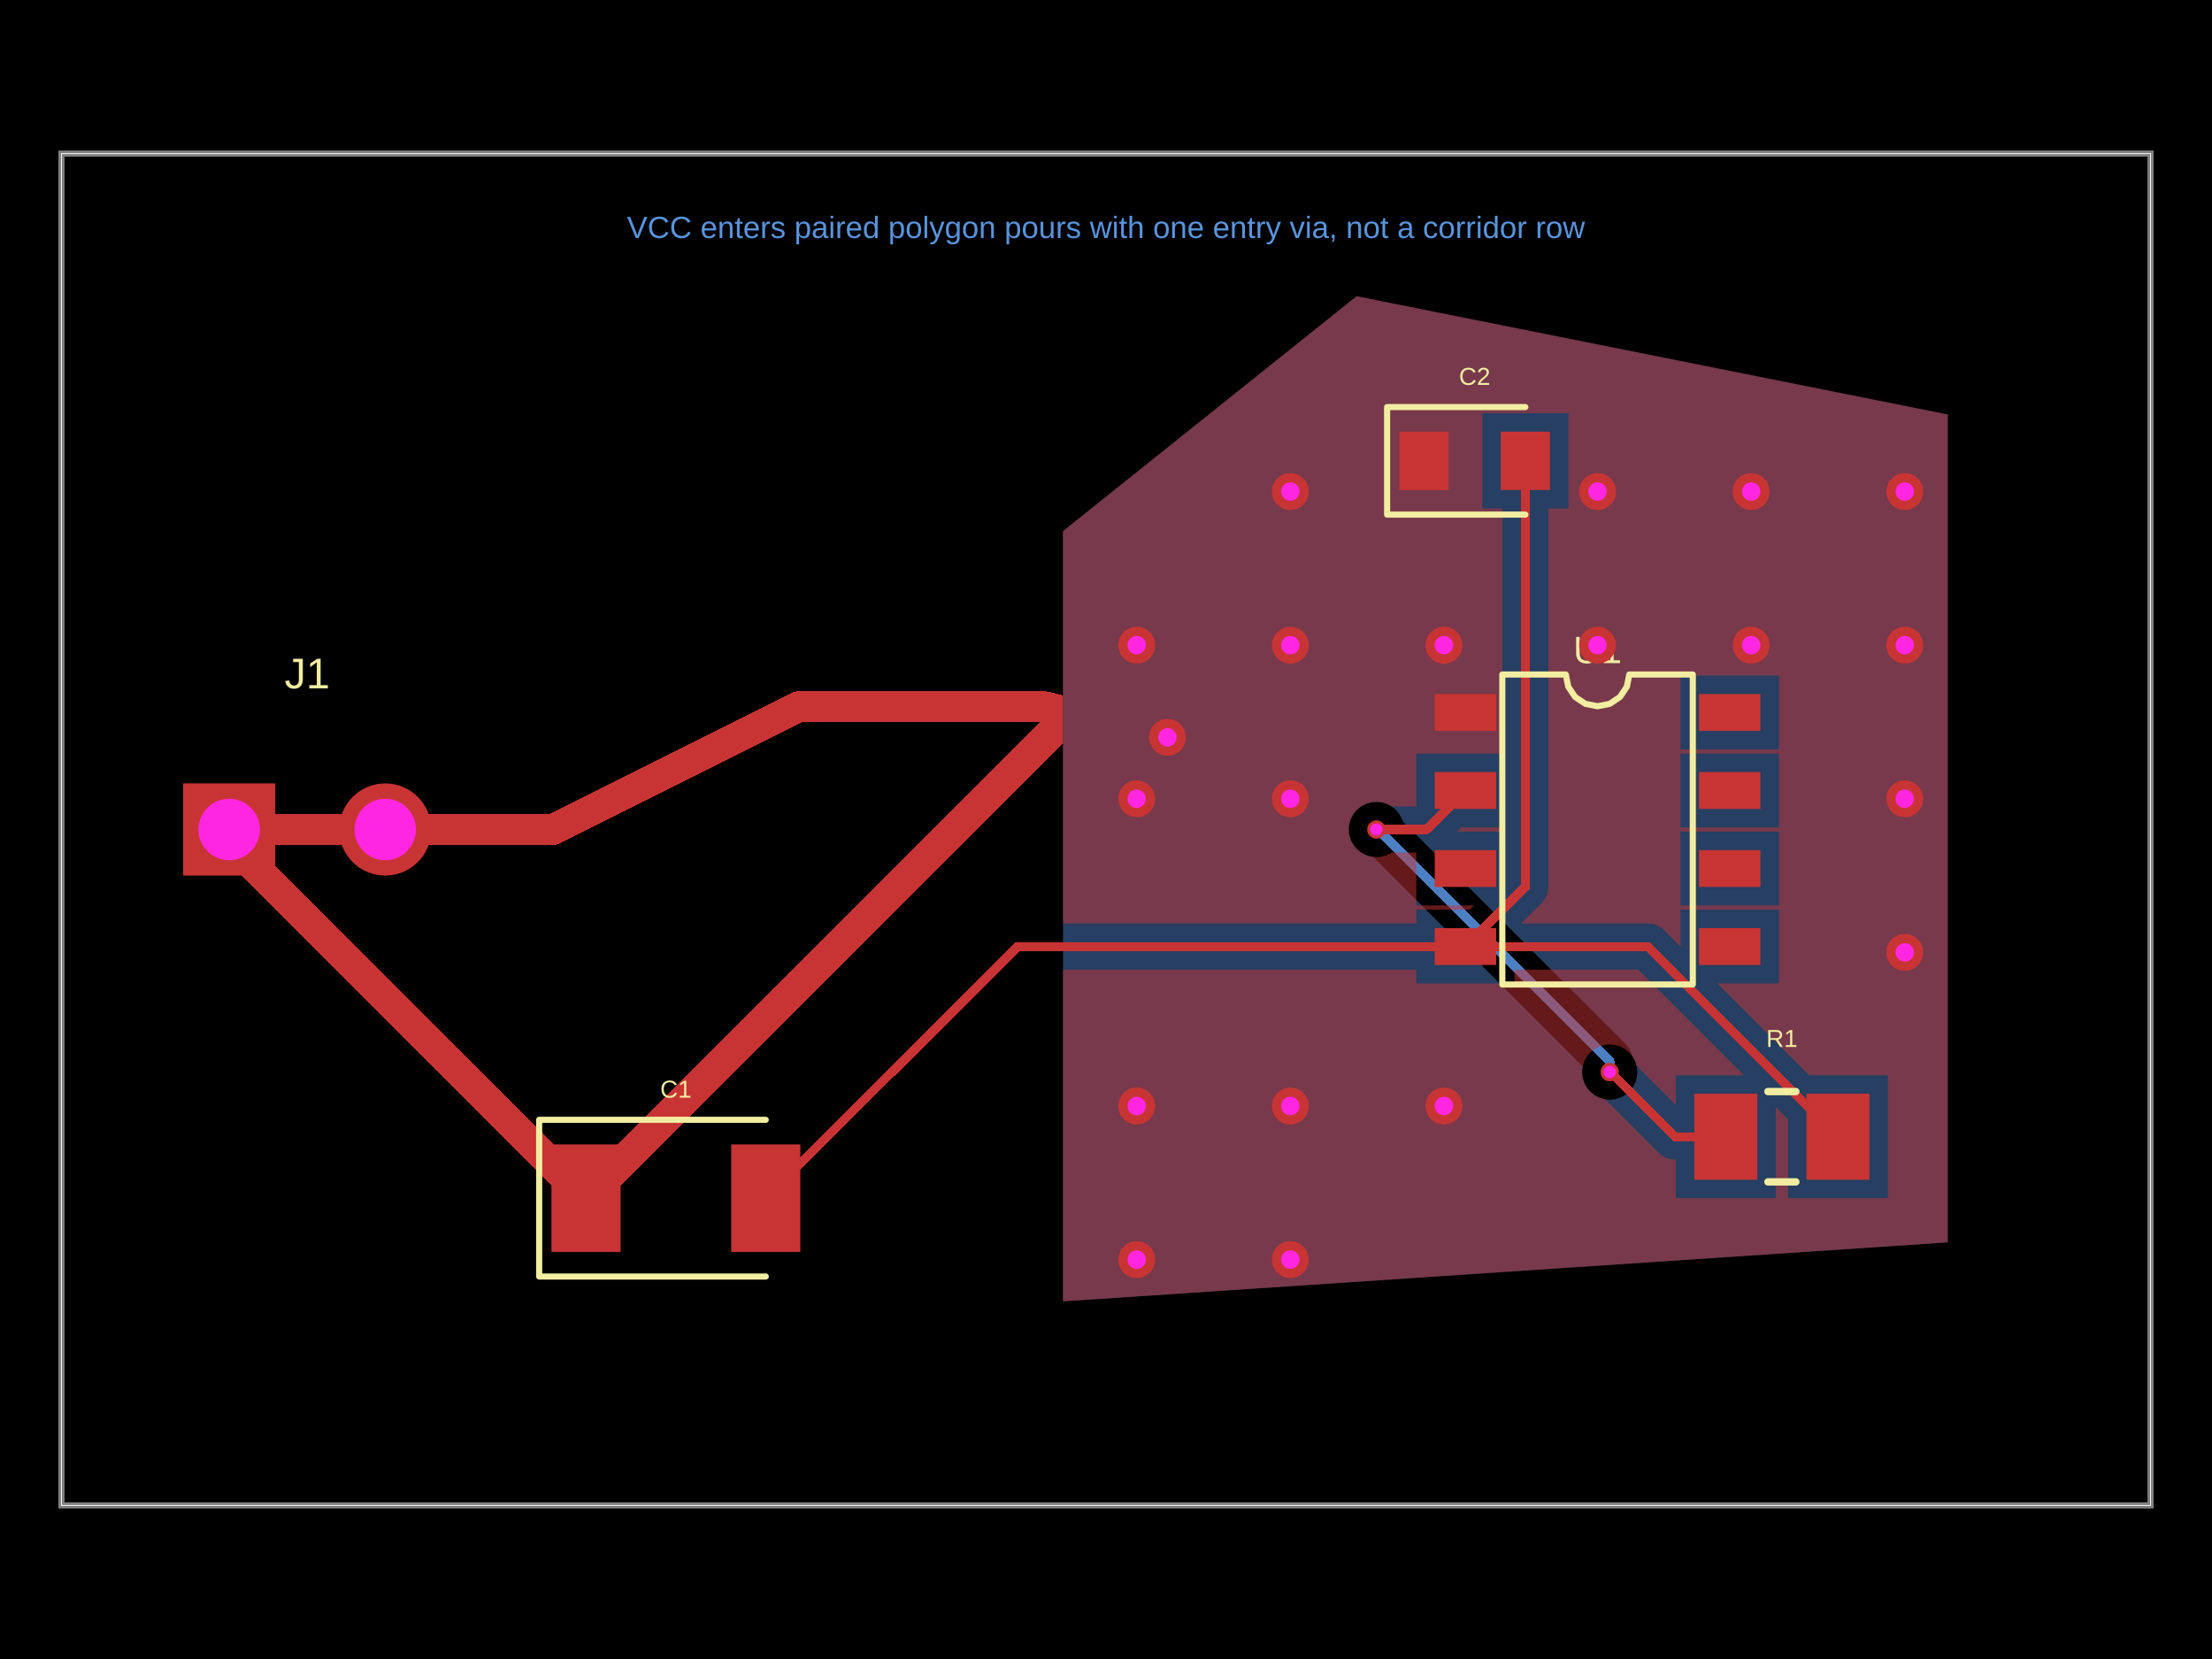
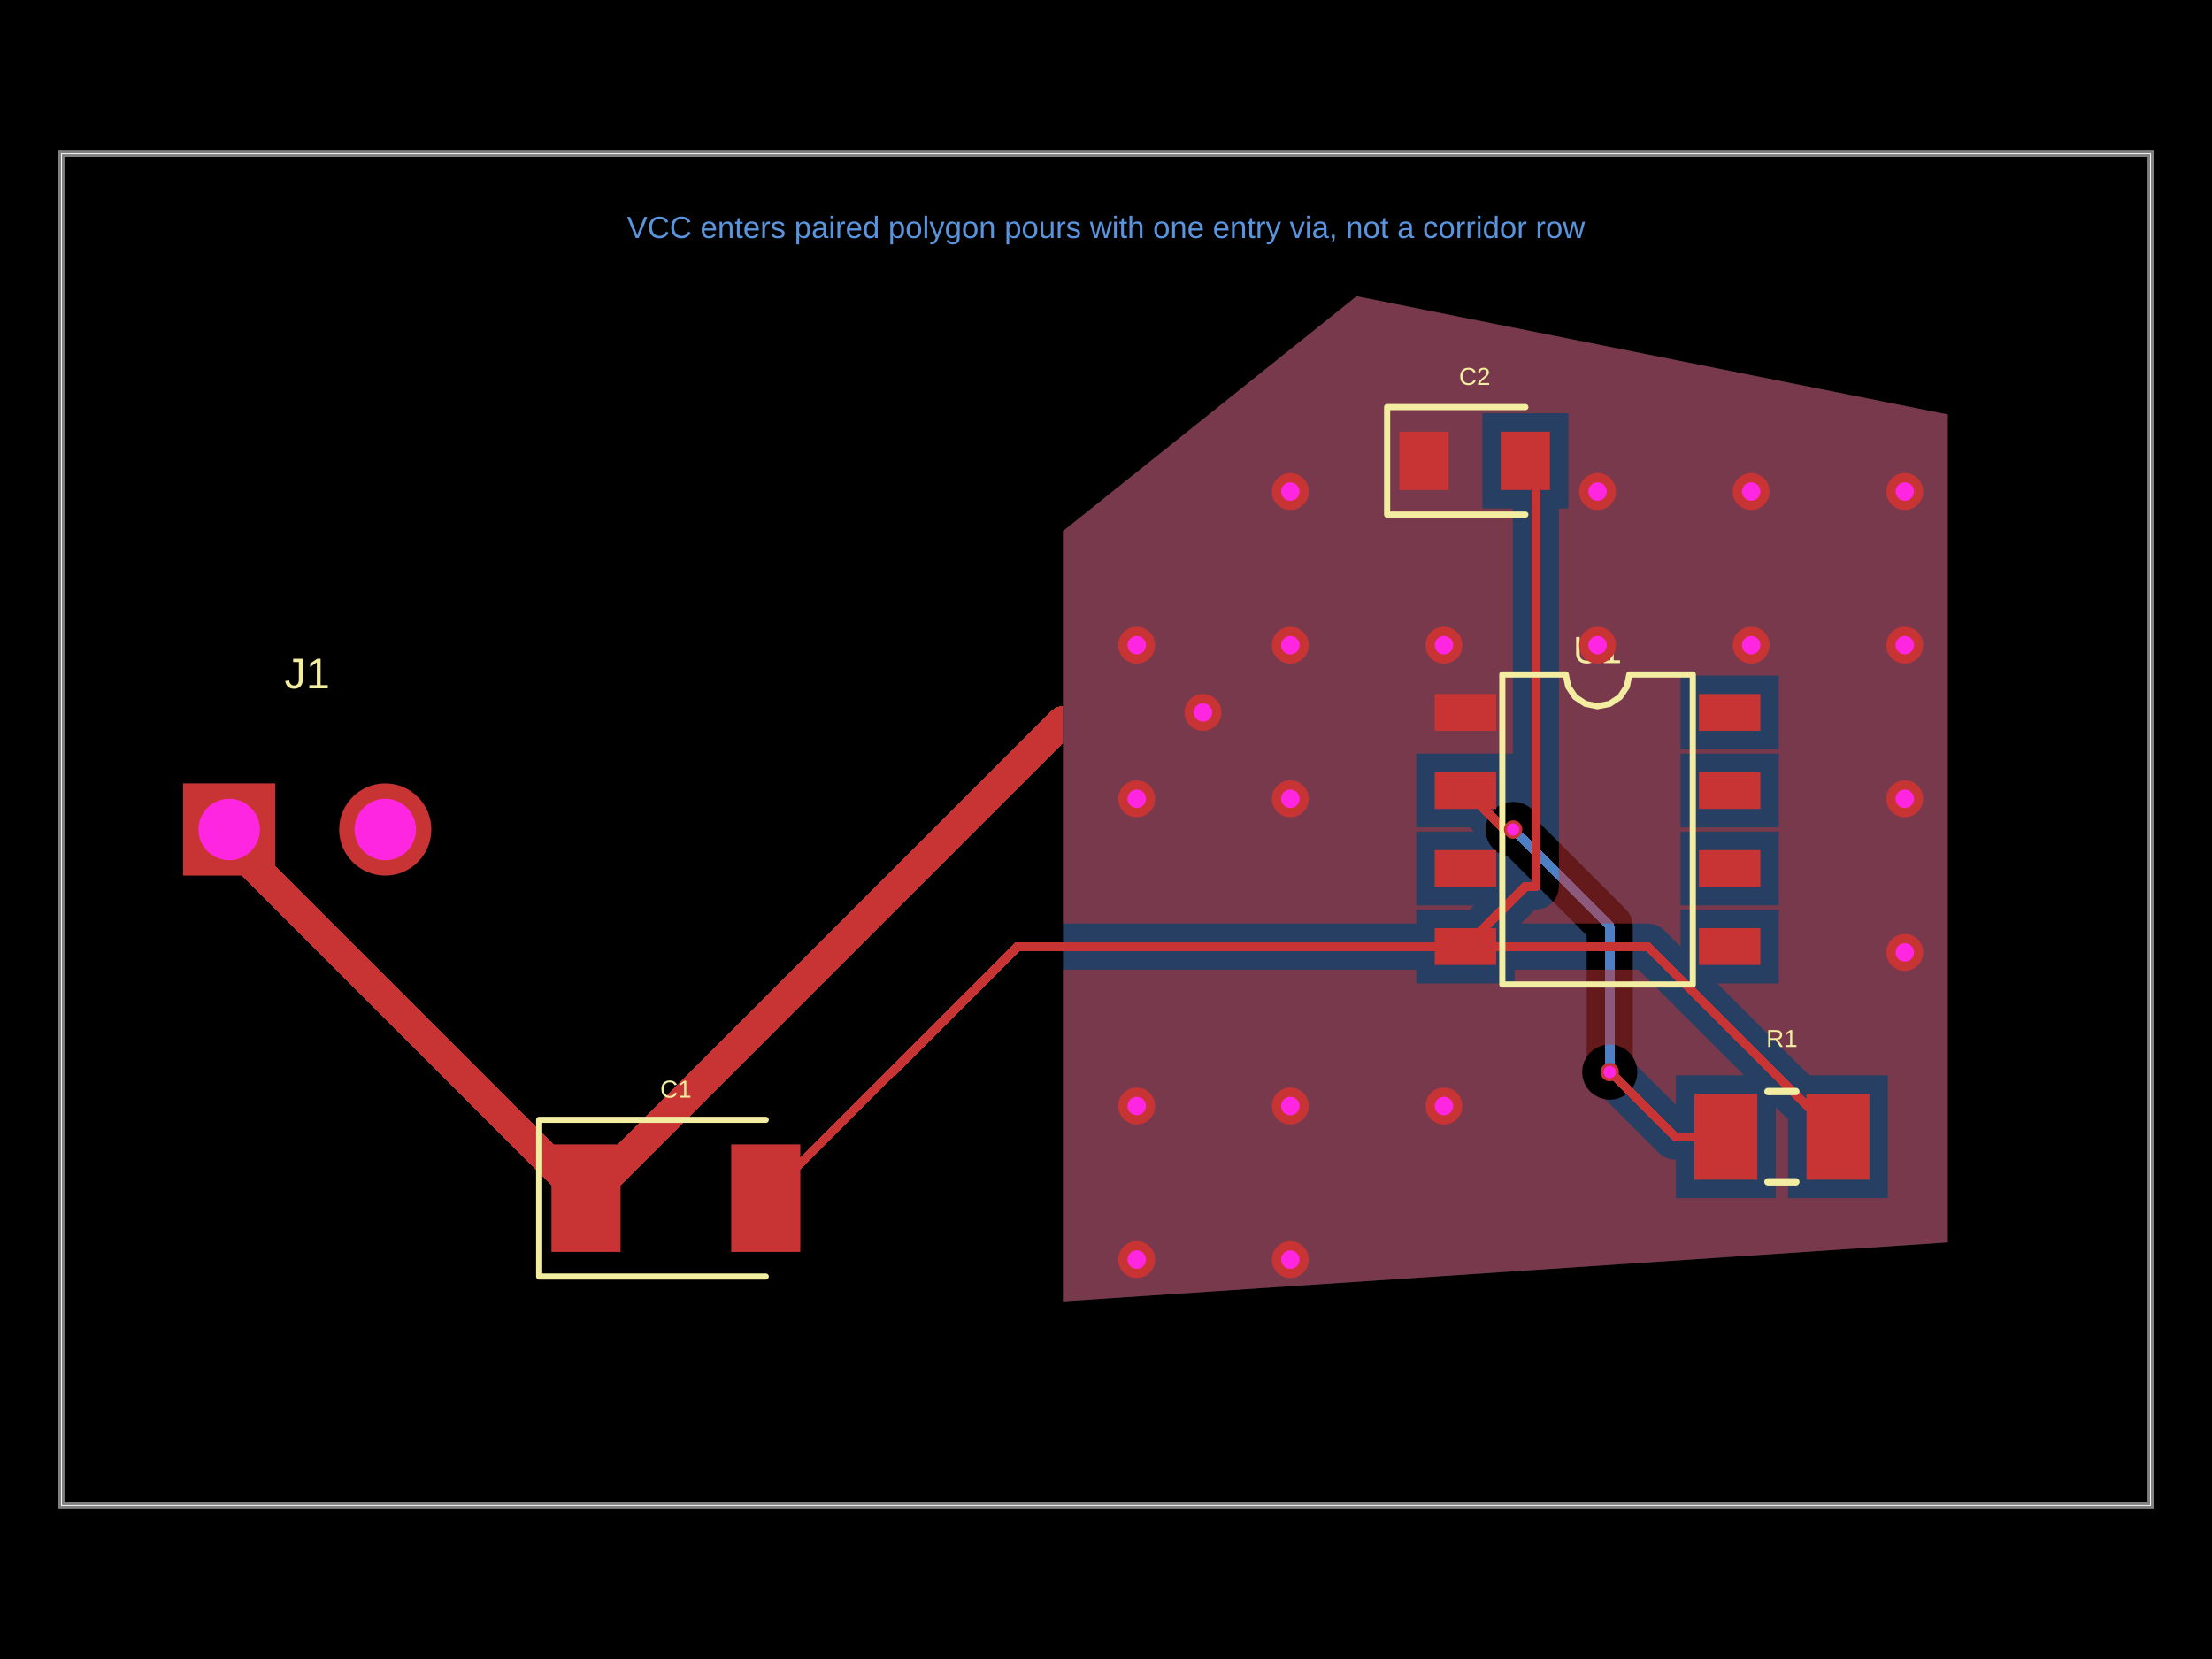
<svg xmlns="http://www.w3.org/2000/svg" width="800" height="600" data-software-used-string="@tscircuit/core@0.0.1697">
  <style />
  <defs class="copper-pour-trace-mask-defs">
    <mask id="copper-pour-trace-mask-top" maskUnits="userSpaceOnUse" x="0" y="0" width="800" height="600">
      <rect x="0" y="0" width="800" height="600" fill="#fff" />
-       <path d="M 543.333 300.778 L 526.896 300.778 L 528.452 299.222 L 543.333 299.222 L 543.333 300.778 Z" fill-rule="evenodd" fill="#000" />
-       <path d="M 384.444 470.652 L 384.444 350.667 L 512.222 350.667 L 512.222 355.667 L 547.778 355.667 L 547.778 350.667 L 592.503 350.667 L 630.719 388.889 L 606.111 388.889 L 606.111 399.584 L 591.844 385.317 L 591.417 383.906 L 590.492 382.178 L 589.249 380.662 L 587.733 379.419 L 586.005 378.495 L 584.129 377.925 L 582.178 377.733 L 580.227 377.925 L 578.351 378.495 L 576.622 379.419 L 575.107 380.662 L 573.863 382.178 L 572.939 383.906 L 572.37 385.782 L 572.178 387.733 L 572.37 389.684 L 572.939 391.56 L 573.863 393.289 L 575.107 394.804 L 576.622 396.048 L 578.351 396.972 L 580.227 397.541 L 580.528 397.571 L 599.961 417.004 L 601.224 418.04 L 602.664 418.81 L 604.228 419.284 L 605.853 419.444 L 606.111 419.444 L 606.111 433.333 L 642.222 433.333 L 642.222 400.394 L 646.667 404.839 L 646.667 433.333 L 682.778 433.333 L 682.778 388.889 L 654.288 388.889 L 621.071 355.667 L 643.333 355.667 L 643.333 329 L 607.778 329 L 607.778 342.371 L 601.849 336.441 L 601.849 336.441 L 601.848 336.441 L 600.585 335.404 L 599.145 334.634 L 597.581 334.16 L 595.956 334 L 550.118 334 L 557.559 326.559 L 558.596 325.296 L 559.366 323.856 L 559.84 322.292 L 560 320.667 L 560 183.889 L 567.222 183.889 L 567.222 149.444 L 536.111 149.444 L 536.111 183.889 L 543.333 183.889 L 543.333 272.556 L 512.222 272.556 L 512.222 291.667 L 503.299 291.667 L 501.605 290.761 L 499.729 290.192 L 497.778 290 L 495.827 290.192 L 493.951 290.761 L 492.222 291.685 L 490.707 292.929 L 489.463 294.444 L 488.539 296.173 L 487.97 298.049 L 487.778 300 L 487.97 301.951 L 488.539 303.827 L 489.463 305.556 L 490.707 307.071 L 492.222 308.315 L 493.951 309.239 L 495.827 309.808 L 497.778 310 L 499.729 309.808 L 501.605 309.239 L 503.299 308.333 L 512.222 308.333 L 512.222 327.444 L 533.104 327.444 L 531.548 329 L 512.222 329 L 512.222 334 L 384.444 334 L 384.444 192.093 L 490.628 107.146 L 704.444 149.91 L 704.444 449.319 L 384.444 470.652 Z M 607.778 271 L 643.333 271 L 643.333 244.333 L 607.778 244.333 L 607.778 271 Z M 607.778 299.222 L 643.333 299.222 L 643.333 272.556 L 607.778 272.556 L 607.778 299.222 Z M 607.778 327.444 L 643.333 327.444 L 643.333 300.778 L 607.778 300.778 L 607.778 327.444 Z" fill-rule="evenodd" fill="#000" />
+       <path d="M 384.444 470.652 L 384.444 350.667 L 512.222 350.667 L 512.222 355.667 L 547.778 355.667 L 547.778 350.667 L 592.503 350.667 L 630.719 388.889 L 606.111 388.889 L 606.111 399.584 L 591.844 385.317 L 591.417 383.906 L 590.492 382.178 L 589.249 380.662 L 587.733 379.419 L 586.005 378.495 L 584.129 377.925 L 582.178 377.733 L 580.227 377.925 L 578.351 378.495 L 576.622 379.419 L 575.107 380.662 L 573.863 382.178 L 572.939 383.906 L 572.37 385.782 L 572.178 387.733 L 572.37 389.684 L 572.939 391.56 L 573.863 393.289 L 575.107 394.804 L 576.622 396.048 L 578.351 396.972 L 580.227 397.541 L 580.528 397.571 L 599.961 417.004 L 601.224 418.04 L 602.664 418.81 L 604.228 419.284 L 605.853 419.444 L 606.111 419.444 L 606.111 433.333 L 642.222 433.333 L 642.222 400.394 L 646.667 404.839 L 646.667 433.333 L 682.778 433.333 L 682.778 388.889 L 654.288 388.889 L 621.071 355.667 L 643.333 355.667 L 643.333 329 L 607.778 329 L 607.778 342.371 L 601.849 336.441 L 601.849 336.441 L 601.848 336.441 L 600.585 335.404 L 599.145 334.634 L 597.581 334.16 L 595.956 334 L 550.118 334 L 555.136 328.983 L 555.459 328.983 L 557.085 328.822 L 558.648 328.348 L 560.089 327.578 L 561.351 326.542 L 562.388 325.279 L 563.158 323.838 L 563.632 322.275 L 563.792 320.649 L 563.792 183.889 L 567.222 183.889 L 567.222 149.444 L 536.111 149.444 L 536.111 183.889 L 547.126 183.889 L 547.126 272.556 L 512.222 272.556 L 512.222 299.222 L 531.548 299.222 L 533.104 300.778 L 512.222 300.778 L 512.222 327.444 L 533.104 327.444 L 531.548 329 L 512.222 329 L 512.222 334 L 384.444 334 L 384.444 192.093 L 490.628 107.146 L 704.444 149.91 L 704.444 449.319 L 384.444 470.652 Z M 607.778 271 L 643.333 271 L 643.333 244.333 L 607.778 244.333 L 607.778 271 Z M 607.778 299.222 L 643.333 299.222 L 643.333 272.556 L 607.778 272.556 L 607.778 299.222 Z M 607.778 327.444 L 643.333 327.444 L 643.333 300.778 L 607.778 300.778 L 607.778 327.444 Z" fill-rule="evenodd" fill="#000" />
    </mask>
    <mask id="copper-pour-trace-mask-bottom" maskUnits="userSpaceOnUse" x="0" y="0" width="800" height="600">
      <rect x="0" y="0" width="800" height="600" fill="#fff" />
-       <path d="M 384.444 470.652 L 384.444 192.093 L 490.628 107.146 L 704.444 149.91 L 704.444 449.319 L 384.444 470.652 Z M 582.178 397.733 L 584.129 397.541 L 586.005 396.972 L 587.733 396.048 L 589.249 394.804 L 590.492 393.289 L 591.417 391.56 L 591.986 389.684 L 592.178 387.733 L 591.986 385.782 L 591.417 383.906 L 590.492 382.178 L 590.334 381.985 L 589.877 380.477 L 589.107 379.036 L 588.07 377.774 L 507.255 296.958 L 507.017 296.173 L 506.092 294.444 L 504.849 292.929 L 503.333 291.685 L 501.605 290.761 L 499.729 290.192 L 497.778 290 L 495.827 290.192 L 493.951 290.761 L 492.222 291.685 L 490.707 292.929 L 489.463 294.444 L 488.539 296.173 L 487.97 298.049 L 487.778 300 L 487.97 301.951 L 488.539 303.827 L 489.463 305.556 L 490.707 307.071 L 492.222 308.315 L 493.951 309.239 L 495.827 309.808 L 496.612 309.885 L 572.402 385.676 L 572.37 385.782 L 572.178 387.733 L 572.37 389.684 L 572.939 391.56 L 573.863 393.289 L 575.107 394.804 L 576.622 396.048 L 578.351 396.972 L 580.227 397.541 L 582.178 397.733 Z" fill-rule="evenodd" fill="#000" />
+       <path d="M 384.444 470.652 L 384.444 192.093 L 490.628 107.146 L 704.444 149.91 L 704.444 449.319 L 384.444 470.652 Z M 582.178 397.733 L 584.129 397.541 L 586.005 396.972 L 587.733 396.048 L 589.249 394.804 L 590.492 393.289 L 591.417 391.56 L 591.986 389.684 L 592.178 387.733 L 591.986 385.782 L 591.417 383.906 L 590.511 382.213 L 590.511 334.814 L 590.351 333.188 L 589.877 331.625 L 589.107 330.184 L 588.07 328.921 L 556.989 297.84 L 556.483 296.173 L 555.559 294.444 L 554.316 292.929 L 552.8 291.685 L 551.071 290.761 L 549.195 290.192 L 547.244 290 L 545.294 290.192 L 543.418 290.761 L 541.689 291.685 L 540.173 292.929 L 538.93 294.444 L 538.006 296.173 L 537.437 298.049 L 537.244 300 L 537.437 301.951 L 538.006 303.827 L 538.93 305.556 L 540.173 307.071 L 541.689 308.315 L 543.418 309.239 L 545.294 309.808 L 545.397 309.818 L 573.844 338.266 L 573.844 382.213 L 572.939 383.906 L 572.37 385.782 L 572.178 387.733 L 572.37 389.684 L 572.939 391.56 L 573.863 393.289 L 575.107 394.804 L 576.622 396.048 L 578.351 396.972 L 580.227 397.541 L 582.178 397.733 Z" fill-rule="evenodd" fill="#000" />
    </mask>
  </defs>
  <rect class="boundary" x="0" y="0" fill="#000" width="800" height="600" data-type="pcb_background" data-pcb-layer="global" />
  <rect class="pcb-boundary" fill="none" stroke="#fff" stroke-width="0.3" x="22.222" y="55.556" width="755.556" height="488.889" data-type="pcb_boundary" data-pcb-layer="global" />
  <path class="pcb-board" d="M 22.222 544.444 L 777.778 544.444 L 777.778 55.556 L 22.222 55.556 Z" fill="none" stroke="rgba(255, 255, 255, 0.5)" stroke-width="2.222" data-type="pcb_board" data-pcb-layer="board" />
  <g class="pcb-trace-mask-group" mask="url(#copper-pour-trace-mask-bottom)">
-     <path class="pcb-trace" stroke="rgb(77, 127, 196)" fill="none" stroke-width="3.333" stroke-linecap="round" stroke-linejoin="round" shape-rendering="crispEdges" data-type="pcb_trace" data-pcb-layer="bottom" d="M 582.178 387.733 L 582.178 383.666 M 582.178 383.666 L 498.512 300 M 498.512 300 L 497.778 300" />
+     <path class="pcb-trace" stroke="rgb(77, 127, 196)" fill="none" stroke-width="3.333" stroke-linecap="round" stroke-linejoin="round" shape-rendering="crispEdges" data-type="pcb_trace" data-pcb-layer="bottom" d="M 582.178 387.733 L 582.178 334.814 M 582.178 334.814 L 550.523 303.159 M 550.523 303.159 L 550.404 303.159 M 550.404 303.159 L 547.244 300" />
  </g>
-   <path class="pcb-copper-pour pcb-copper-pour-brep" d="M 384.444 470.652 L 384.444 192.093 L 490.628 107.146 L 704.444 149.91 L 704.444 449.319 L 384.444 470.652 Z M 582.178 397.733 L 584.129 397.541 L 586.005 396.972 L 587.733 396.048 L 589.249 394.804 L 590.492 393.289 L 591.417 391.56 L 591.986 389.684 L 592.178 387.733 L 591.986 385.782 L 591.417 383.906 L 590.492 382.178 L 590.334 381.985 L 589.877 380.477 L 589.107 379.036 L 588.07 377.774 L 507.255 296.958 L 507.017 296.173 L 506.092 294.444 L 504.849 292.929 L 503.333 291.685 L 501.605 290.761 L 499.729 290.192 L 497.778 290 L 495.827 290.192 L 493.951 290.761 L 492.222 291.685 L 490.707 292.929 L 489.463 294.444 L 488.539 296.173 L 487.97 298.049 L 487.778 300 L 487.97 301.951 L 488.539 303.827 L 489.463 305.556 L 490.707 307.071 L 492.222 308.315 L 493.951 309.239 L 495.827 309.808 L 496.612 309.885 L 572.402 385.676 L 572.37 385.782 L 572.178 387.733 L 572.37 389.684 L 572.939 391.56 L 573.863 393.289 L 575.107 394.804 L 576.622 396.048 L 578.351 396.972 L 580.227 397.541 L 582.178 397.733 Z" fill-rule="evenodd" fill="rgb(77, 127, 196)" fill-opacity="0.5" data-type="pcb_copper_pour" data-pcb-layer="bottom" />
+   <path class="pcb-copper-pour pcb-copper-pour-brep" d="M 384.444 470.652 L 384.444 192.093 L 490.628 107.146 L 704.444 149.91 L 704.444 449.319 L 384.444 470.652 Z M 582.178 397.733 L 584.129 397.541 L 586.005 396.972 L 587.733 396.048 L 589.249 394.804 L 590.492 393.289 L 591.417 391.56 L 591.986 389.684 L 592.178 387.733 L 591.986 385.782 L 591.417 383.906 L 590.511 382.213 L 590.511 334.814 L 590.351 333.188 L 589.877 331.625 L 589.107 330.184 L 588.07 328.921 L 556.989 297.84 L 556.483 296.173 L 555.559 294.444 L 554.316 292.929 L 552.8 291.685 L 551.071 290.761 L 549.195 290.192 L 547.244 290 L 545.294 290.192 L 543.418 290.761 L 541.689 291.685 L 540.173 292.929 L 538.93 294.444 L 538.006 296.173 L 537.437 298.049 L 537.244 300 L 537.437 301.951 L 538.006 303.827 L 538.93 305.556 L 540.173 307.071 L 541.689 308.315 L 543.418 309.239 L 545.294 309.808 L 545.397 309.818 L 573.844 338.266 L 573.844 382.213 L 572.939 383.906 L 572.37 385.782 L 572.178 387.733 L 572.37 389.684 L 572.939 391.56 L 573.863 393.289 L 575.107 394.804 L 576.622 396.048 L 578.351 396.972 L 580.227 397.541 L 582.178 397.733 Z" fill-rule="evenodd" fill="rgb(77, 127, 196)" fill-opacity="0.5" data-type="pcb_copper_pour" data-pcb-layer="bottom" />
  <rect class="pcb-pad" fill="rgb(200, 52, 52)" x="518.889" y="251" width="22.222" height="13.333" data-type="pcb_smtpad" data-pcb-layer="top" data-pad-name="U1.pin1" data-pad-net-name="VCC" />
  <rect class="pcb-pad" fill="rgb(200, 52, 52)" x="518.889" y="279.222" width="22.222" height="13.333" data-type="pcb_smtpad" data-pcb-layer="top" data-pad-name="U1.pin2" />
  <rect class="pcb-pad" fill="rgb(200, 52, 52)" x="518.889" y="307.444" width="22.222" height="13.333" data-type="pcb_smtpad" data-pcb-layer="top" data-pad-name="U1.pin3" />
  <rect class="pcb-pad" fill="rgb(200, 52, 52)" x="518.889" y="335.667" width="22.222" height="13.333" data-type="pcb_smtpad" data-pcb-layer="top" data-pad-name="U1.pin4" data-pad-net-name="GND" />
  <rect class="pcb-pad" fill="rgb(200, 52, 52)" x="614.444" y="335.667" width="22.222" height="13.333" data-type="pcb_smtpad" data-pcb-layer="top" data-pad-name="U1.pin5" />
  <rect class="pcb-pad" fill="rgb(200, 52, 52)" x="614.444" y="307.444" width="22.222" height="13.333" data-type="pcb_smtpad" data-pcb-layer="top" data-pad-name="U1.pin6" />
  <rect class="pcb-pad" fill="rgb(200, 52, 52)" x="614.444" y="279.222" width="22.222" height="13.333" data-type="pcb_smtpad" data-pcb-layer="top" data-pad-name="U1.pin7" />
  <rect class="pcb-pad" fill="rgb(200, 52, 52)" x="614.444" y="251" width="22.222" height="13.333" data-type="pcb_smtpad" data-pcb-layer="top" data-pad-name="U1.pin8" />
  <rect class="pcb-pad" fill="rgb(200, 52, 52)" x="199.444" y="413.889" width="25" height="38.889" data-type="pcb_smtpad" data-pcb-layer="top" data-pad-name="C1.pin1" data-pad-net-name="VCC" />
  <rect class="pcb-pad" fill="rgb(200, 52, 52)" x="264.444" y="413.889" width="25" height="38.889" data-type="pcb_smtpad" data-pcb-layer="top" data-pad-name="C1.pin2" data-pad-net-name="GND" />
  <rect class="pcb-pad" fill="rgb(200, 52, 52)" x="506.111" y="156.111" width="17.778" height="21.111" data-type="pcb_smtpad" data-pcb-layer="top" data-pad-name="C2.pin1" data-pad-net-name="VCC" />
  <rect class="pcb-pad" fill="rgb(200, 52, 52)" x="542.778" y="156.111" width="17.778" height="21.111" data-type="pcb_smtpad" data-pcb-layer="top" data-pad-name="C2.pin2" data-pad-net-name="GND" />
  <rect class="pcb-pad" fill="rgb(200, 52, 52)" x="612.778" y="395.556" width="22.778" height="31.111" data-type="pcb_smtpad" data-pcb-layer="top" data-pad-name="R1.pin1" />
  <rect class="pcb-pad" fill="rgb(200, 52, 52)" x="653.333" y="395.556" width="22.778" height="31.111" data-type="pcb_smtpad" data-pcb-layer="top" data-pad-name="R1.pin2" data-pad-net-name="GND" />
  <g class="pcb-trace-mask-group" mask="url(#copper-pour-trace-mask-top)">
-     <path class="pcb-trace" stroke="rgb(200, 52, 52)" fill="none" stroke-width="11.111" stroke-linecap="round" stroke-linejoin="round" shape-rendering="crispEdges" data-type="pcb_trace" data-pcb-layer="top" d="M 82.889 300 L 200 300 M 200 300 L 288.889 255.556 M 288.889 255.556 L 377.778 255.556 M 377.778 255.556 L 466.667 277.778 M 211.944 433.333 L 82.889 304.278 M 82.889 304.278 L 82.889 300 M 384.444 260.844 L 211.944 433.333" />
-     <path class="pcb-trace" stroke="rgb(200, 52, 52)" fill="none" stroke-width="3.333" stroke-linecap="round" stroke-linejoin="round" shape-rendering="crispEdges" data-type="pcb_trace" data-pcb-layer="top" d="M 530 342.333 L 595.956 342.333 M 595.956 342.333 L 664.722 411.111 M 530 342.333 L 551.667 320.667 M 551.667 320.667 L 551.667 166.667 M 530 342.333 L 367.956 342.333 M 367.956 342.333 L 276.944 433.333 M 624.167 411.111 L 605.853 411.111 M 605.853 411.111 L 583.452 388.709 M 583.452 388.709 L 583.154 388.709 M 583.154 388.709 L 582.178 387.733 M 497.778 300 L 515.889 300 M 515.889 300 L 530 285.889" />
+     <path class="pcb-trace" stroke="rgb(200, 52, 52)" fill="none" stroke-width="3.333" stroke-linecap="round" stroke-linejoin="round" shape-rendering="crispEdges" data-type="pcb_trace" data-pcb-layer="top" d="M 530 342.333 L 595.956 342.333 M 595.956 342.333 L 664.722 411.111 M 530 342.333 L 551.684 320.649 M 551.684 320.649 L 555.459 320.649 M 555.459 320.649 L 555.459 170.459 M 555.459 170.459 L 551.667 166.667 M 530 342.333 L 367.956 342.333 M 367.956 342.333 L 276.944 433.333 M 624.167 411.111 L 605.853 411.111 M 605.853 411.111 L 583.452 388.709 M 583.452 388.709 L 583.154 388.709 M 583.154 388.709 L 582.178 387.733 M 547.244 300 L 544.111 300 M 544.111 300 L 530 285.889" />
+     <path class="pcb-trace" stroke="rgb(200, 52, 52)" fill="none" stroke-width="11.111" stroke-linecap="round" stroke-linejoin="round" shape-rendering="crispEdges" data-type="pcb_trace" data-pcb-layer="top" d="M 211.944 433.333 L 82.889 304.278 M 82.889 304.278 L 82.889 300 M 384.444 260.844 L 211.944 433.333" />
  </g>
-   <path class="pcb-copper-pour pcb-copper-pour-brep" d="M 543.333 300.778 L 526.896 300.778 L 528.452 299.222 L 543.333 299.222 L 543.333 300.778 Z" fill-rule="evenodd" fill="rgb(200, 52, 52)" fill-opacity="0.5" data-type="pcb_copper_pour" data-pcb-layer="top" />
-   <path class="pcb-copper-pour pcb-copper-pour-brep" d="M 384.444 470.652 L 384.444 350.667 L 512.222 350.667 L 512.222 355.667 L 547.778 355.667 L 547.778 350.667 L 592.503 350.667 L 630.719 388.889 L 606.111 388.889 L 606.111 399.584 L 591.844 385.317 L 591.417 383.906 L 590.492 382.178 L 589.249 380.662 L 587.733 379.419 L 586.005 378.495 L 584.129 377.925 L 582.178 377.733 L 580.227 377.925 L 578.351 378.495 L 576.622 379.419 L 575.107 380.662 L 573.863 382.178 L 572.939 383.906 L 572.37 385.782 L 572.178 387.733 L 572.37 389.684 L 572.939 391.56 L 573.863 393.289 L 575.107 394.804 L 576.622 396.048 L 578.351 396.972 L 580.227 397.541 L 580.528 397.571 L 599.961 417.004 L 601.224 418.04 L 602.664 418.81 L 604.228 419.284 L 605.853 419.444 L 606.111 419.444 L 606.111 433.333 L 642.222 433.333 L 642.222 400.394 L 646.667 404.839 L 646.667 433.333 L 682.778 433.333 L 682.778 388.889 L 654.288 388.889 L 621.071 355.667 L 643.333 355.667 L 643.333 329 L 607.778 329 L 607.778 342.371 L 601.849 336.441 L 601.849 336.441 L 601.848 336.441 L 600.585 335.404 L 599.145 334.634 L 597.581 334.16 L 595.956 334 L 550.118 334 L 557.559 326.559 L 558.596 325.296 L 559.366 323.856 L 559.84 322.292 L 560 320.667 L 560 183.889 L 567.222 183.889 L 567.222 149.444 L 536.111 149.444 L 536.111 183.889 L 543.333 183.889 L 543.333 272.556 L 512.222 272.556 L 512.222 291.667 L 503.299 291.667 L 501.605 290.761 L 499.729 290.192 L 497.778 290 L 495.827 290.192 L 493.951 290.761 L 492.222 291.685 L 490.707 292.929 L 489.463 294.444 L 488.539 296.173 L 487.97 298.049 L 487.778 300 L 487.97 301.951 L 488.539 303.827 L 489.463 305.556 L 490.707 307.071 L 492.222 308.315 L 493.951 309.239 L 495.827 309.808 L 497.778 310 L 499.729 309.808 L 501.605 309.239 L 503.299 308.333 L 512.222 308.333 L 512.222 327.444 L 533.104 327.444 L 531.548 329 L 512.222 329 L 512.222 334 L 384.444 334 L 384.444 192.093 L 490.628 107.146 L 704.444 149.91 L 704.444 449.319 L 384.444 470.652 Z M 607.778 271 L 643.333 271 L 643.333 244.333 L 607.778 244.333 L 607.778 271 Z M 607.778 299.222 L 643.333 299.222 L 643.333 272.556 L 607.778 272.556 L 607.778 299.222 Z M 607.778 327.444 L 643.333 327.444 L 643.333 300.778 L 607.778 300.778 L 607.778 327.444 Z" fill-rule="evenodd" fill="rgb(200, 52, 52)" fill-opacity="0.5" data-type="pcb_copper_pour" data-pcb-layer="top" />
+   <path class="pcb-copper-pour pcb-copper-pour-brep" d="M 384.444 470.652 L 384.444 350.667 L 512.222 350.667 L 512.222 355.667 L 547.778 355.667 L 547.778 350.667 L 592.503 350.667 L 630.719 388.889 L 606.111 388.889 L 606.111 399.584 L 591.844 385.317 L 591.417 383.906 L 590.492 382.178 L 589.249 380.662 L 587.733 379.419 L 586.005 378.495 L 584.129 377.925 L 582.178 377.733 L 580.227 377.925 L 578.351 378.495 L 576.622 379.419 L 575.107 380.662 L 573.863 382.178 L 572.939 383.906 L 572.37 385.782 L 572.178 387.733 L 572.37 389.684 L 572.939 391.56 L 573.863 393.289 L 575.107 394.804 L 576.622 396.048 L 578.351 396.972 L 580.227 397.541 L 580.528 397.571 L 599.961 417.004 L 601.224 418.04 L 602.664 418.81 L 604.228 419.284 L 605.853 419.444 L 606.111 419.444 L 606.111 433.333 L 642.222 433.333 L 642.222 400.394 L 646.667 404.839 L 646.667 433.333 L 682.778 433.333 L 682.778 388.889 L 654.288 388.889 L 621.071 355.667 L 643.333 355.667 L 643.333 329 L 607.778 329 L 607.778 342.371 L 601.849 336.441 L 601.849 336.441 L 601.848 336.441 L 600.585 335.404 L 599.145 334.634 L 597.581 334.16 L 595.956 334 L 550.118 334 L 555.136 328.983 L 555.459 328.983 L 557.085 328.822 L 558.648 328.348 L 560.089 327.578 L 561.351 326.542 L 562.388 325.279 L 563.158 323.838 L 563.632 322.275 L 563.792 320.649 L 563.792 183.889 L 567.222 183.889 L 567.222 149.444 L 536.111 149.444 L 536.111 183.889 L 547.126 183.889 L 547.126 272.556 L 512.222 272.556 L 512.222 299.222 L 531.548 299.222 L 533.104 300.778 L 512.222 300.778 L 512.222 327.444 L 533.104 327.444 L 531.548 329 L 512.222 329 L 512.222 334 L 384.444 334 L 384.444 192.093 L 490.628 107.146 L 704.444 149.91 L 704.444 449.319 L 384.444 470.652 Z M 607.778 271 L 643.333 271 L 643.333 244.333 L 607.778 244.333 L 607.778 271 Z M 607.778 299.222 L 643.333 299.222 L 643.333 272.556 L 607.778 272.556 L 607.778 299.222 Z M 607.778 327.444 L 643.333 327.444 L 643.333 300.778 L 607.778 300.778 L 607.778 327.444 Z" fill-rule="evenodd" fill="rgb(200, 52, 52)" fill-opacity="0.5" data-type="pcb_copper_pour" data-pcb-layer="top" />
  <text x="0" y="0" dx="0" dy="0" fill="#f2eda1" font-family="Arial, sans-serif" font-size="15.556" text-anchor="middle" dominant-baseline="central" transform="matrix(1,0,0,1,111.1111,243.5556)" class="pcb-silkscreen-text pcb-silkscreen-top" data-pcb-silkscreen-text-id="pcb_silkscreen_text_0" stroke="none" data-type="pcb_silkscreen_text" data-pcb-layer="top">J1</text>
  <path class="pcb-silkscreen pcb-silkscreen-top" d="M 543.333 356.056 L 543.333 243.944 L 566.296 243.944 L 567.17 248.338 L 569.659 252.063 L 573.384 254.552 L 577.778 255.426 L 582.172 254.552 L 585.896 252.063 L 588.385 248.338 L 589.259 243.944 L 612.222 243.944 L 612.222 356.056 L 543.333 356.056 Z" fill="none" stroke="#f2eda1" stroke-width="2.222" stroke-linecap="round" stroke-linejoin="round" data-pcb-component-id="pcb_component_1" data-pcb-silkscreen-path-id="pcb_silkscreen_path_0" data-type="pcb_silkscreen_path" data-pcb-layer="top" />
  <text x="0" y="0" dx="0" dy="0" fill="#f2eda1" font-family="Arial, sans-serif" font-size="13.787" text-anchor="middle" dominant-baseline="central" transform="matrix(1,0,0,1,577.7778,235.0556)" class="pcb-silkscreen-text pcb-silkscreen-top" data-pcb-silkscreen-text-id="pcb_silkscreen_text_1" stroke="none" data-type="pcb_silkscreen_text" data-pcb-layer="top">U1</text>
  <path class="pcb-silkscreen pcb-silkscreen-top" d="M 276.944 405 L 195 405 L 195 461.667 L 276.944 461.667" fill="none" stroke="#f2eda1" stroke-width="2.222" stroke-linecap="round" stroke-linejoin="round" data-pcb-component-id="pcb_component_2" data-pcb-silkscreen-path-id="pcb_silkscreen_path_1" data-type="pcb_silkscreen_path" data-pcb-layer="top" />
  <text x="0" y="0" dx="0" dy="0" fill="#f2eda1" font-family="Arial, sans-serif" font-size="8.889" text-anchor="middle" dominant-baseline="central" transform="matrix(1,0,0,1,244.4444,393.8889)" class="pcb-silkscreen-text pcb-silkscreen-top" data-pcb-silkscreen-text-id="pcb_silkscreen_text_2" stroke="none" data-type="pcb_silkscreen_text" data-pcb-layer="top">C1</text>
  <path class="pcb-silkscreen pcb-silkscreen-top" d="M 551.667 147.222 L 501.667 147.222 L 501.667 186.111 L 551.667 186.111" fill="none" stroke="#f2eda1" stroke-width="2.222" stroke-linecap="round" stroke-linejoin="round" data-pcb-component-id="pcb_component_3" data-pcb-silkscreen-path-id="pcb_silkscreen_path_2" data-type="pcb_silkscreen_path" data-pcb-layer="top" />
  <text x="0" y="0" dx="0" dy="0" fill="#f2eda1" font-family="Arial, sans-serif" font-size="8.889" text-anchor="middle" dominant-baseline="central" transform="matrix(1,0,0,1,533.3333,136.1111)" class="pcb-silkscreen-text pcb-silkscreen-top" data-pcb-silkscreen-text-id="pcb_silkscreen_text_3" stroke="none" data-type="pcb_silkscreen_text" data-pcb-layer="top">C2</text>
  <path class="pcb-silkscreen pcb-silkscreen-top" d="M 639.399 394.778 L 649.49 394.778" fill="none" stroke="#f2eda1" stroke-width="2.667" stroke-linecap="round" stroke-linejoin="round" data-pcb-component-id="pcb_component_4" data-pcb-silkscreen-path-id="pcb_silkscreen_path_3" data-type="pcb_silkscreen_path" data-pcb-layer="top" />
  <path class="pcb-silkscreen pcb-silkscreen-top" d="M 639.399 427.444 L 649.49 427.444" fill="none" stroke="#f2eda1" stroke-width="2.667" stroke-linecap="round" stroke-linejoin="round" data-pcb-component-id="pcb_component_4" data-pcb-silkscreen-path-id="pcb_silkscreen_path_4" data-type="pcb_silkscreen_path" data-pcb-layer="top" />
  <text x="0" y="0" dx="0" dy="0" fill="#f2eda1" font-family="Arial, sans-serif" font-size="8.889" text-anchor="middle" dominant-baseline="central" transform="matrix(1,0,0,1,644.4444,375.5556)" class="pcb-silkscreen-text pcb-silkscreen-top" data-pcb-silkscreen-text-id="pcb_silkscreen_text_4" stroke="none" data-type="pcb_silkscreen_text" data-pcb-layer="top">R1</text>
  <g data-type="pcb_plated_hole" data-pcb-layer="through" data-pad-name="J1.pin1" data-pad-net-name="VCC">
    <rect class="pcb-hole-outer-pad" fill="rgb(200, 52, 52)" x="66.222" y="283.333" width="33.333" height="33.333" data-type="pcb_plated_hole" data-pcb-layer="top" />
    <circle class="pcb-hole-inner" fill="#FF26E2" cx="82.889" cy="300" r="11.111" data-type="pcb_plated_hole_drill" data-pcb-layer="drill" />
  </g>
  <g data-type="pcb_plated_hole" data-pcb-layer="through" data-pad-name="J1.pin2">
    <circle class="pcb-hole-outer" fill="rgb(200, 52, 52)" cx="139.333" cy="300" r="16.667" data-type="pcb_plated_hole" data-pcb-layer="top" />
    <circle class="pcb-hole-inner" fill="#FF26E2" cx="139.333" cy="300" r="11.111" data-type="pcb_plated_hole_drill" data-pcb-layer="drill" />
  </g>
  <g data-type="pcb_via" data-pcb-layer="through">
    <circle class="pcb-hole-outer" fill="rgb(200, 52, 52)" cx="582.178" cy="387.733" r="3.333" data-type="pcb_via" data-pcb-layer="top" />
    <circle class="pcb-hole-inner" fill="#FF26E2" cx="582.178" cy="387.733" r="2.222" data-type="pcb_via" data-pcb-layer="drill" />
  </g>
  <g data-type="pcb_via" data-pcb-layer="through">
-     <circle class="pcb-hole-outer" fill="rgb(200, 52, 52)" cx="497.778" cy="300" r="3.333" data-type="pcb_via" data-pcb-layer="top" />
-     <circle class="pcb-hole-inner" fill="#FF26E2" cx="497.778" cy="300" r="2.222" data-type="pcb_via" data-pcb-layer="drill" />
+     <circle class="pcb-hole-outer" fill="rgb(200, 52, 52)" cx="547.244" cy="300" r="3.333" data-type="pcb_via" data-pcb-layer="top" />
+     <circle class="pcb-hole-inner" fill="#FF26E2" cx="547.244" cy="300" r="2.222" data-type="pcb_via" data-pcb-layer="drill" />
  </g>
  <g data-type="pcb_via" data-pcb-layer="through">
    <circle class="pcb-hole-outer" fill="rgb(200, 52, 52)" cx="411.111" cy="455.556" r="6.667" data-type="pcb_via" data-pcb-layer="top" />
    <circle class="pcb-hole-inner" fill="#FF26E2" cx="411.111" cy="455.556" r="3.333" data-type="pcb_via" data-pcb-layer="drill" />
  </g>
  <g data-type="pcb_via" data-pcb-layer="through">
    <circle class="pcb-hole-outer" fill="rgb(200, 52, 52)" cx="466.667" cy="455.556" r="6.667" data-type="pcb_via" data-pcb-layer="top" />
    <circle class="pcb-hole-inner" fill="#FF26E2" cx="466.667" cy="455.556" r="3.333" data-type="pcb_via" data-pcb-layer="drill" />
  </g>
  <g data-type="pcb_via" data-pcb-layer="through">
    <circle class="pcb-hole-outer" fill="rgb(200, 52, 52)" cx="411.111" cy="400" r="6.667" data-type="pcb_via" data-pcb-layer="top" />
    <circle class="pcb-hole-inner" fill="#FF26E2" cx="411.111" cy="400" r="3.333" data-type="pcb_via" data-pcb-layer="drill" />
  </g>
  <g data-type="pcb_via" data-pcb-layer="through">
    <circle class="pcb-hole-outer" fill="rgb(200, 52, 52)" cx="466.667" cy="400" r="6.667" data-type="pcb_via" data-pcb-layer="top" />
    <circle class="pcb-hole-inner" fill="#FF26E2" cx="466.667" cy="400" r="3.333" data-type="pcb_via" data-pcb-layer="drill" />
  </g>
  <g data-type="pcb_via" data-pcb-layer="through">
    <circle class="pcb-hole-outer" fill="rgb(200, 52, 52)" cx="522.222" cy="400" r="6.667" data-type="pcb_via" data-pcb-layer="top" />
    <circle class="pcb-hole-inner" fill="#FF26E2" cx="522.222" cy="400" r="3.333" data-type="pcb_via" data-pcb-layer="drill" />
  </g>
  <g data-type="pcb_via" data-pcb-layer="through">
    <circle class="pcb-hole-outer" fill="rgb(200, 52, 52)" cx="688.889" cy="344.444" r="6.667" data-type="pcb_via" data-pcb-layer="top" />
    <circle class="pcb-hole-inner" fill="#FF26E2" cx="688.889" cy="344.444" r="3.333" data-type="pcb_via" data-pcb-layer="drill" />
  </g>
  <g data-type="pcb_via" data-pcb-layer="through">
    <circle class="pcb-hole-outer" fill="rgb(200, 52, 52)" cx="411.111" cy="288.889" r="6.667" data-type="pcb_via" data-pcb-layer="top" />
    <circle class="pcb-hole-inner" fill="#FF26E2" cx="411.111" cy="288.889" r="3.333" data-type="pcb_via" data-pcb-layer="drill" />
  </g>
  <g data-type="pcb_via" data-pcb-layer="through">
    <circle class="pcb-hole-outer" fill="rgb(200, 52, 52)" cx="466.667" cy="288.889" r="6.667" data-type="pcb_via" data-pcb-layer="top" />
    <circle class="pcb-hole-inner" fill="#FF26E2" cx="466.667" cy="288.889" r="3.333" data-type="pcb_via" data-pcb-layer="drill" />
  </g>
  <g data-type="pcb_via" data-pcb-layer="through">
    <circle class="pcb-hole-outer" fill="rgb(200, 52, 52)" cx="688.889" cy="288.889" r="6.667" data-type="pcb_via" data-pcb-layer="top" />
    <circle class="pcb-hole-inner" fill="#FF26E2" cx="688.889" cy="288.889" r="3.333" data-type="pcb_via" data-pcb-layer="drill" />
  </g>
  <g data-type="pcb_via" data-pcb-layer="through">
    <circle class="pcb-hole-outer" fill="rgb(200, 52, 52)" cx="411.111" cy="233.333" r="6.667" data-type="pcb_via" data-pcb-layer="top" />
    <circle class="pcb-hole-inner" fill="#FF26E2" cx="411.111" cy="233.333" r="3.333" data-type="pcb_via" data-pcb-layer="drill" />
  </g>
  <g data-type="pcb_via" data-pcb-layer="through">
    <circle class="pcb-hole-outer" fill="rgb(200, 52, 52)" cx="466.667" cy="233.333" r="6.667" data-type="pcb_via" data-pcb-layer="top" />
    <circle class="pcb-hole-inner" fill="#FF26E2" cx="466.667" cy="233.333" r="3.333" data-type="pcb_via" data-pcb-layer="drill" />
  </g>
  <g data-type="pcb_via" data-pcb-layer="through">
    <circle class="pcb-hole-outer" fill="rgb(200, 52, 52)" cx="522.222" cy="233.333" r="6.667" data-type="pcb_via" data-pcb-layer="top" />
    <circle class="pcb-hole-inner" fill="#FF26E2" cx="522.222" cy="233.333" r="3.333" data-type="pcb_via" data-pcb-layer="drill" />
  </g>
  <g data-type="pcb_via" data-pcb-layer="through">
    <circle class="pcb-hole-outer" fill="rgb(200, 52, 52)" cx="577.778" cy="233.333" r="6.667" data-type="pcb_via" data-pcb-layer="top" />
    <circle class="pcb-hole-inner" fill="#FF26E2" cx="577.778" cy="233.333" r="3.333" data-type="pcb_via" data-pcb-layer="drill" />
  </g>
  <g data-type="pcb_via" data-pcb-layer="through">
    <circle class="pcb-hole-outer" fill="rgb(200, 52, 52)" cx="633.333" cy="233.333" r="6.667" data-type="pcb_via" data-pcb-layer="top" />
    <circle class="pcb-hole-inner" fill="#FF26E2" cx="633.333" cy="233.333" r="3.333" data-type="pcb_via" data-pcb-layer="drill" />
  </g>
  <g data-type="pcb_via" data-pcb-layer="through">
    <circle class="pcb-hole-outer" fill="rgb(200, 52, 52)" cx="688.889" cy="233.333" r="6.667" data-type="pcb_via" data-pcb-layer="top" />
    <circle class="pcb-hole-inner" fill="#FF26E2" cx="688.889" cy="233.333" r="3.333" data-type="pcb_via" data-pcb-layer="drill" />
  </g>
  <g data-type="pcb_via" data-pcb-layer="through">
    <circle class="pcb-hole-outer" fill="rgb(200, 52, 52)" cx="466.667" cy="177.778" r="6.667" data-type="pcb_via" data-pcb-layer="top" />
    <circle class="pcb-hole-inner" fill="#FF26E2" cx="466.667" cy="177.778" r="3.333" data-type="pcb_via" data-pcb-layer="drill" />
  </g>
  <g data-type="pcb_via" data-pcb-layer="through">
    <circle class="pcb-hole-outer" fill="rgb(200, 52, 52)" cx="577.778" cy="177.778" r="6.667" data-type="pcb_via" data-pcb-layer="top" />
    <circle class="pcb-hole-inner" fill="#FF26E2" cx="577.778" cy="177.778" r="3.333" data-type="pcb_via" data-pcb-layer="drill" />
  </g>
  <g data-type="pcb_via" data-pcb-layer="through">
    <circle class="pcb-hole-outer" fill="rgb(200, 52, 52)" cx="633.333" cy="177.778" r="6.667" data-type="pcb_via" data-pcb-layer="top" />
    <circle class="pcb-hole-inner" fill="#FF26E2" cx="633.333" cy="177.778" r="3.333" data-type="pcb_via" data-pcb-layer="drill" />
  </g>
  <g data-type="pcb_via" data-pcb-layer="through">
    <circle class="pcb-hole-outer" fill="rgb(200, 52, 52)" cx="688.889" cy="177.778" r="6.667" data-type="pcb_via" data-pcb-layer="top" />
    <circle class="pcb-hole-inner" fill="#FF26E2" cx="688.889" cy="177.778" r="3.333" data-type="pcb_via" data-pcb-layer="drill" />
  </g>
  <g data-type="pcb_via" data-pcb-layer="through">
-     <circle class="pcb-hole-outer" fill="rgb(200, 52, 52)" cx="422.222" cy="266.667" r="6.667" data-type="pcb_via" data-pcb-layer="top" />
-     <circle class="pcb-hole-inner" fill="#FF26E2" cx="422.222" cy="266.667" r="3.333" data-type="pcb_via" data-pcb-layer="drill" />
+     <circle class="pcb-hole-outer" fill="rgb(200, 52, 52)" cx="435.081" cy="257.667" r="6.667" data-type="pcb_via" data-pcb-layer="top" />
+     <circle class="pcb-hole-inner" fill="#FF26E2" cx="435.081" cy="257.667" r="3.333" data-type="pcb_via" data-pcb-layer="drill" />
  </g>
  <text x="400" y="82.222" fill="rgb(89, 148, 220)" font-family="Arial, sans-serif" font-size="11.111" text-anchor="middle" dominant-baseline="central" class="pcb-note-text" data-type="pcb_note_text" data-pcb-note-text-id="pcb_note_text_0" data-pcb-layer="overlay">VCC enters paired polygon pours with one entry via, not a corridor row</text>
</svg>
